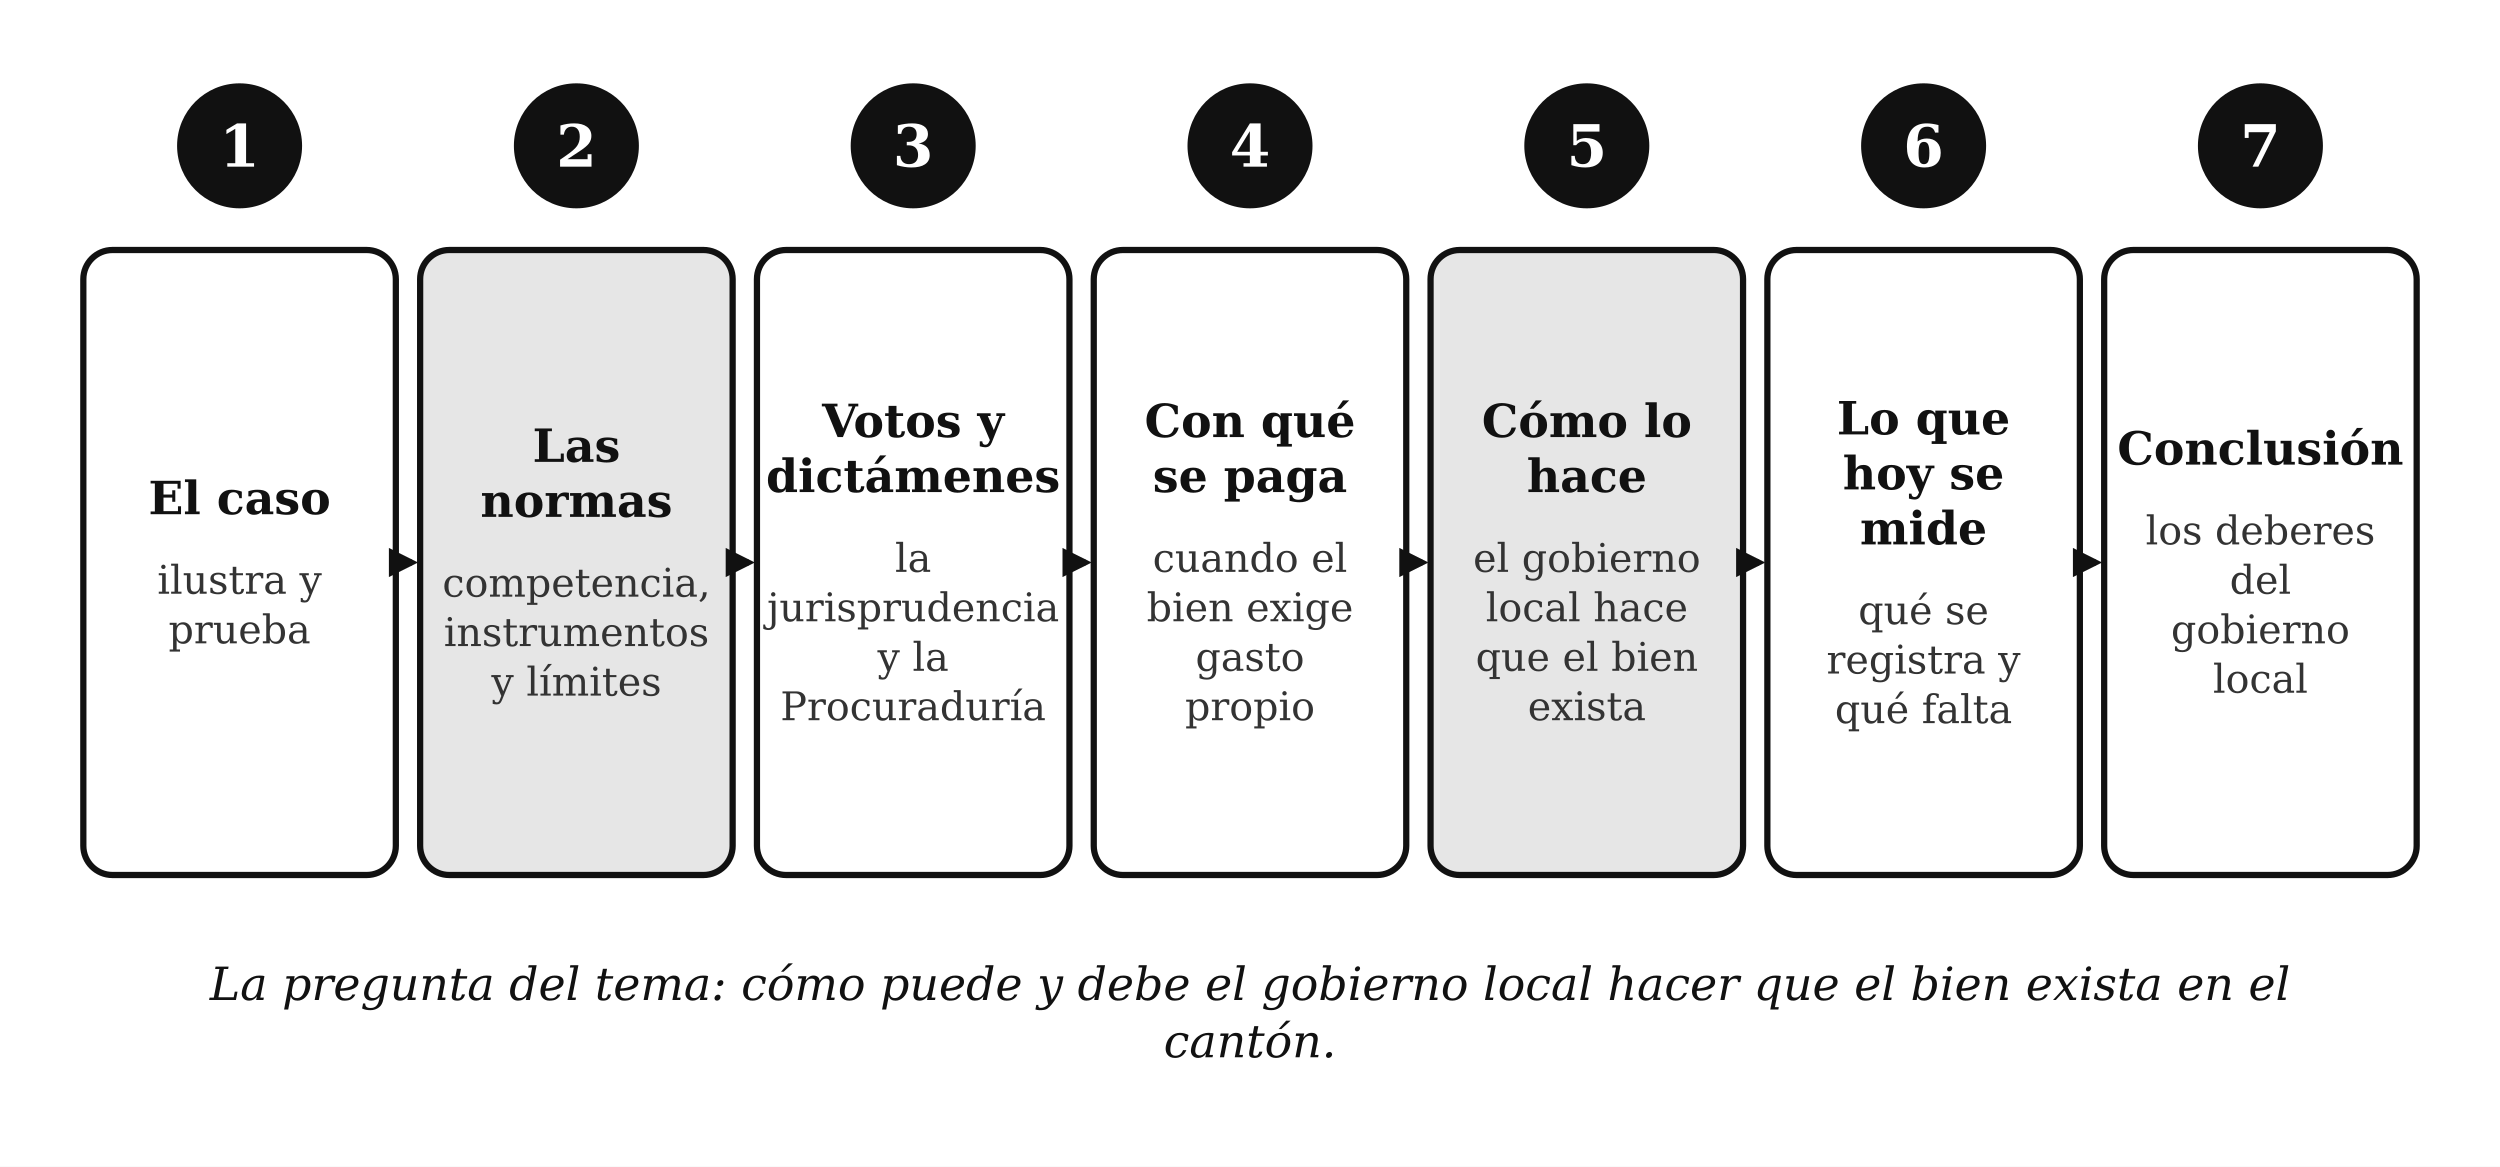
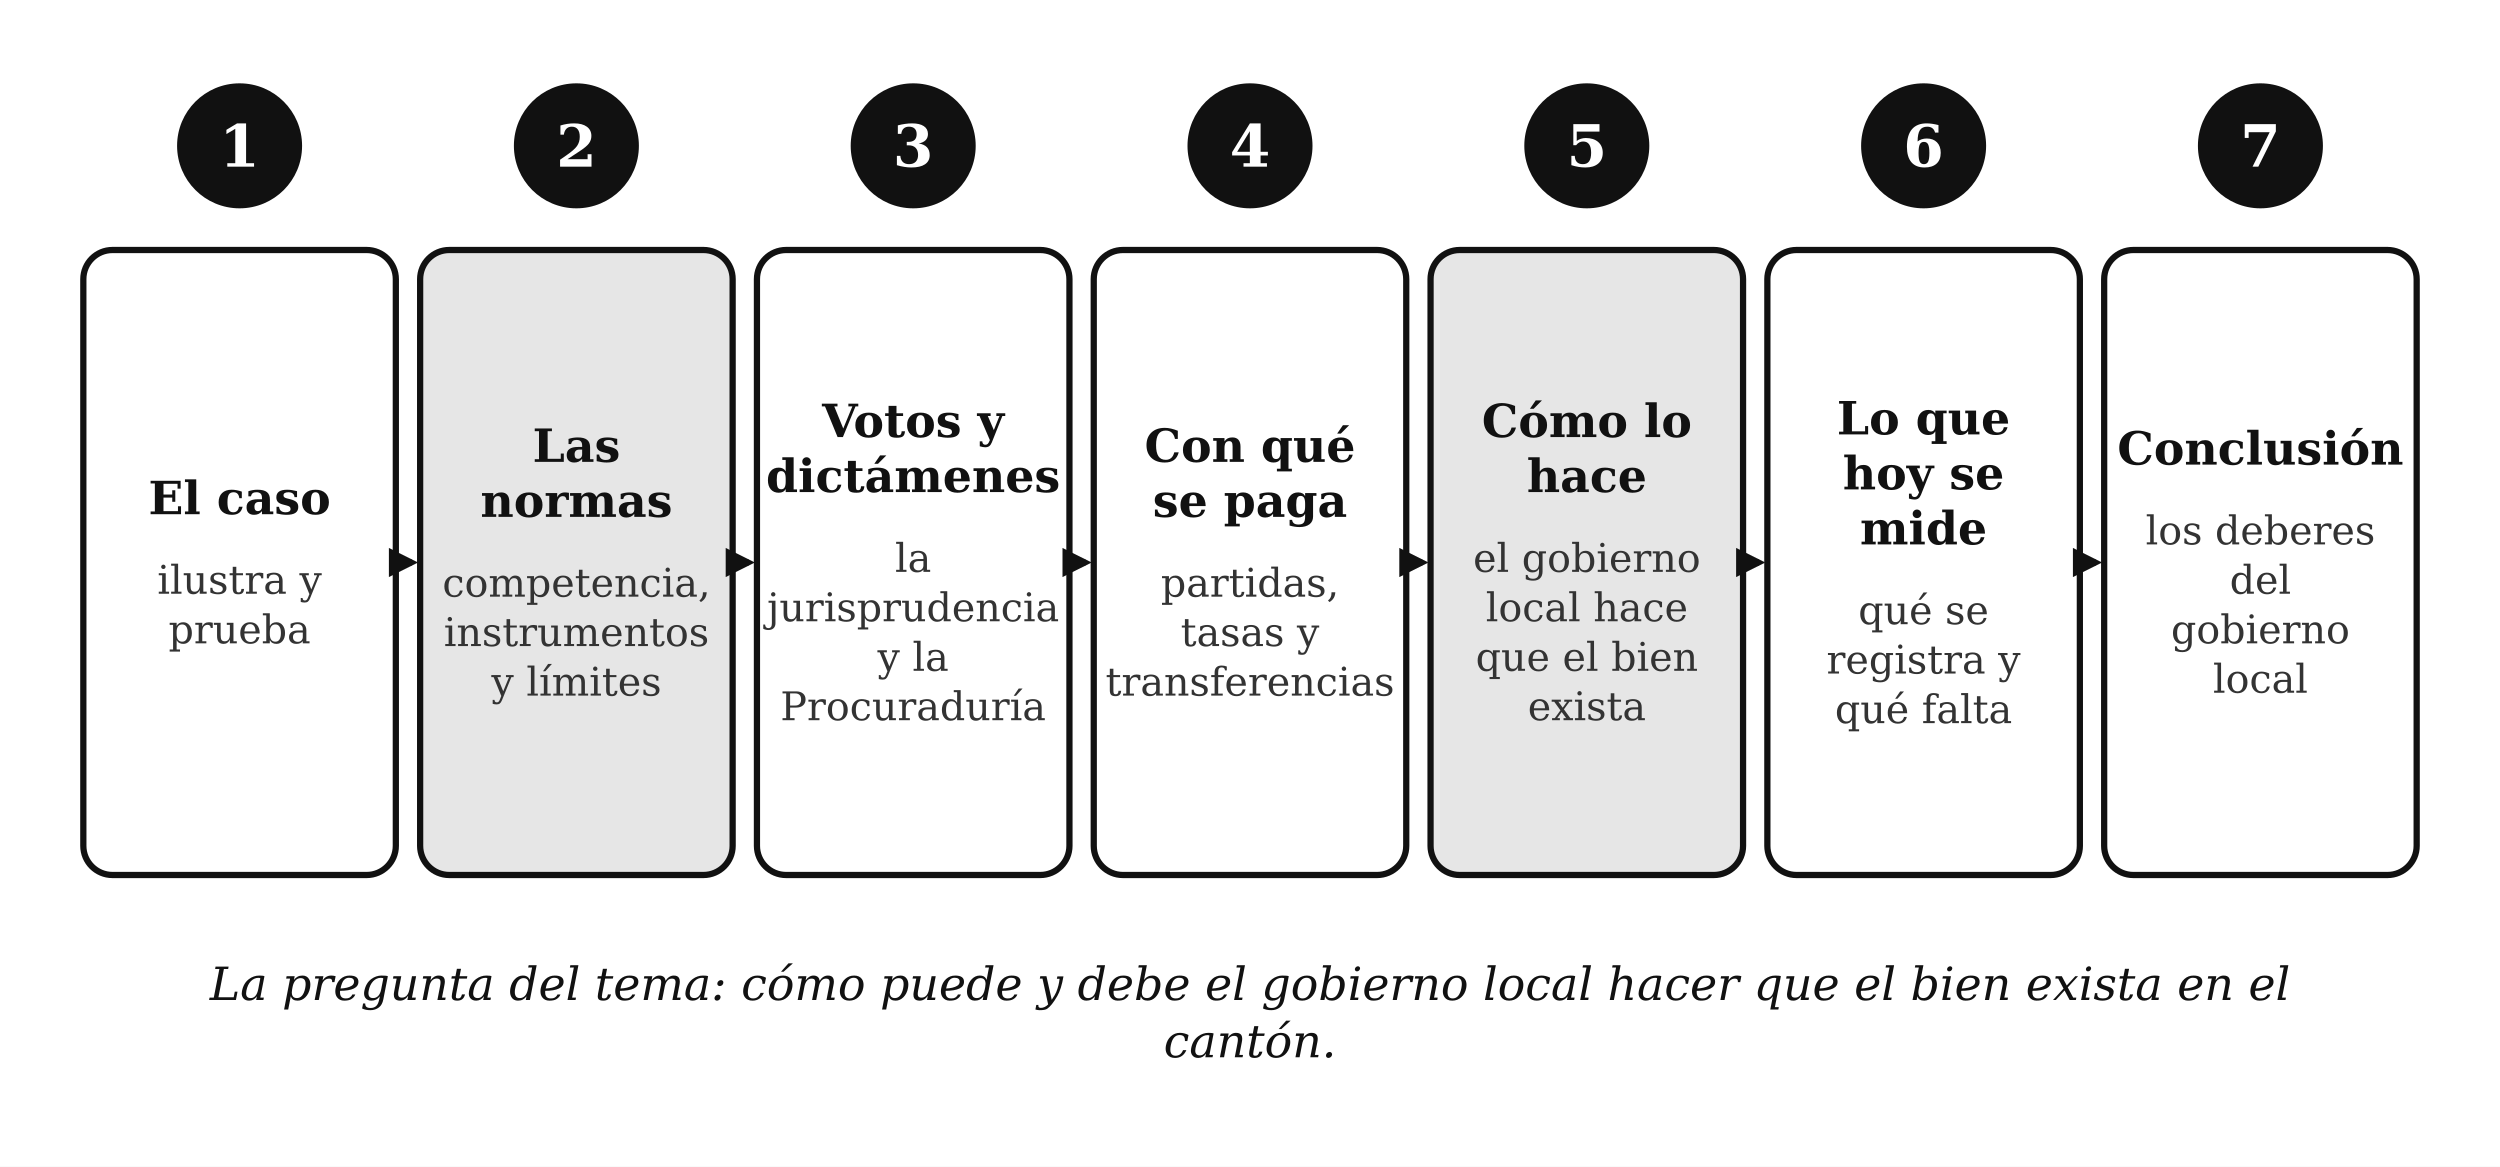
<svg xmlns="http://www.w3.org/2000/svg" width="1200" height="560" viewBox="0 0 1200 560" font-family="DejaVu Serif, serif">
  <defs>
    <marker id="ar" markerWidth="14" markerHeight="14" refX="11" refY="7" orient="auto" markerUnits="userSpaceOnUse">
      <path d="M0,0 L14,7 L0,14 Z" fill="#111" />
    </marker>
  </defs>
  <rect width="100%" height="100%" fill="white" />
  <circle cx="115.0" cy="70" r="30" fill="#111" />
  <text x="115.0" y="80.0" font-size="28" font-weight="bold" font-style="normal" text-anchor="middle" fill="white">1</text>
  <rect x="40.0" y="120" width="150" height="300" rx="14" fill="white" stroke="#111" stroke-width="3" />
  <text x="115.0" y="246.8" font-size="22" font-weight="bold" font-style="normal" text-anchor="middle" fill="#111">El caso</text>
  <text x="115.0" y="285.0" font-size="19" font-weight="normal" font-style="normal" text-anchor="middle" fill="#333">ilustra y</text>
  <text x="115.0" y="308.8" font-size="19" font-weight="normal" font-style="normal" text-anchor="middle" fill="#333">prueba</text>
  <line x1="194.0" y1="270" x2="197.667" y2="270" stroke="#111" stroke-width="3" marker-end="url(#ar)" />
  <circle cx="276.667" cy="70" r="30" fill="#111" />
  <text x="276.7" y="80.0" font-size="28" font-weight="bold" font-style="normal" text-anchor="middle" fill="white">2</text>
  <rect x="201.667" y="120" width="150" height="300" rx="14" fill="#e6e6e6" stroke="#111" stroke-width="3" />
  <text x="276.7" y="221.7" font-size="22" font-weight="bold" font-style="normal" text-anchor="middle" fill="#111">Las</text>
  <text x="276.7" y="248.1" font-size="22" font-weight="bold" font-style="normal" text-anchor="middle" fill="#111">normas</text>
  <text x="276.7" y="286.4" font-size="19" font-weight="normal" font-style="normal" text-anchor="middle" fill="#333">competencia,</text>
  <text x="276.7" y="310.1" font-size="19" font-weight="normal" font-style="normal" text-anchor="middle" fill="#333">instrumentos</text>
  <text x="276.7" y="333.9" font-size="19" font-weight="normal" font-style="normal" text-anchor="middle" fill="#333">y límites</text>
  <line x1="355.667" y1="270" x2="359.333" y2="270" stroke="#111" stroke-width="3" marker-end="url(#ar)" />
  <circle cx="438.333" cy="70" r="30" fill="#111" />
  <text x="438.3" y="80.0" font-size="28" font-weight="bold" font-style="normal" text-anchor="middle" fill="white">3</text>
  <rect x="363.333" y="120" width="150" height="300" rx="14" fill="white" stroke="#111" stroke-width="3" />
  <text x="438.3" y="209.8" font-size="22" font-weight="bold" font-style="normal" text-anchor="middle" fill="#111">Votos y</text>
  <text x="438.3" y="236.2" font-size="22" font-weight="bold" font-style="normal" text-anchor="middle" fill="#111">dictámenes</text>
  <text x="438.3" y="274.5" font-size="19" font-weight="normal" font-style="normal" text-anchor="middle" fill="#333">la</text>
  <text x="438.3" y="298.2" font-size="19" font-weight="normal" font-style="normal" text-anchor="middle" fill="#333">jurisprudencia</text>
  <text x="438.3" y="322.0" font-size="19" font-weight="normal" font-style="normal" text-anchor="middle" fill="#333">y la</text>
  <text x="438.3" y="345.7" font-size="19" font-weight="normal" font-style="normal" text-anchor="middle" fill="#333">Procuraduría</text>
  <line x1="517.333" y1="270" x2="521" y2="270" stroke="#111" stroke-width="3" marker-end="url(#ar)" />
  <circle cx="600.0" cy="70" r="30" fill="#111" />
  <text x="600.0" y="80.0" font-size="28" font-weight="bold" font-style="normal" text-anchor="middle" fill="white">4</text>
  <rect x="525.0" y="120" width="150" height="300" rx="14" fill="white" stroke="#111" stroke-width="3" />
-   <text x="600.0" y="209.8" font-size="22" font-weight="bold" font-style="normal" text-anchor="middle" fill="#111">Con qué</text>
-   <text x="600.0" y="236.2" font-size="22" font-weight="bold" font-style="normal" text-anchor="middle" fill="#111">se paga</text>
-   <text x="600.0" y="274.5" font-size="19" font-weight="normal" font-style="normal" text-anchor="middle" fill="#333">cuando el</text>
-   <text x="600.0" y="298.2" font-size="19" font-weight="normal" font-style="normal" text-anchor="middle" fill="#333">bien exige</text>
-   <text x="600.0" y="322.0" font-size="19" font-weight="normal" font-style="normal" text-anchor="middle" fill="#333">gasto</text>
-   <text x="600.0" y="345.7" font-size="19" font-weight="normal" font-style="normal" text-anchor="middle" fill="#333">propio</text>
+   <text x="600.0" y="221.7" font-size="22" font-weight="bold" font-style="normal" text-anchor="middle" fill="#111">Con qué</text>
+   <text x="600.0" y="248.1" font-size="22" font-weight="bold" font-style="normal" text-anchor="middle" fill="#111">se paga</text>
+   <text x="600.0" y="286.4" font-size="19" font-weight="normal" font-style="normal" text-anchor="middle" fill="#333">partidas,</text>
+   <text x="600.0" y="310.1" font-size="19" font-weight="normal" font-style="normal" text-anchor="middle" fill="#333">tasas y</text>
+   <text x="600.0" y="333.9" font-size="19" font-weight="normal" font-style="normal" text-anchor="middle" fill="#333">transferencias</text>
  <line x1="679.0" y1="270" x2="682.667" y2="270" stroke="#111" stroke-width="3" marker-end="url(#ar)" />
  <circle cx="761.667" cy="70" r="30" fill="#111" />
  <text x="761.7" y="80.0" font-size="28" font-weight="bold" font-style="normal" text-anchor="middle" fill="white">5</text>
  <rect x="686.667" y="120" width="150" height="300" rx="14" fill="#e6e6e6" stroke="#111" stroke-width="3" />
  <text x="761.7" y="209.8" font-size="22" font-weight="bold" font-style="normal" text-anchor="middle" fill="#111">Cómo lo</text>
  <text x="761.7" y="236.2" font-size="22" font-weight="bold" font-style="normal" text-anchor="middle" fill="#111">hace</text>
  <text x="761.7" y="274.5" font-size="19" font-weight="normal" font-style="normal" text-anchor="middle" fill="#333">el gobierno</text>
  <text x="761.7" y="298.2" font-size="19" font-weight="normal" font-style="normal" text-anchor="middle" fill="#333">local hace</text>
  <text x="761.7" y="322.0" font-size="19" font-weight="normal" font-style="normal" text-anchor="middle" fill="#333">que el bien</text>
  <text x="761.7" y="345.7" font-size="19" font-weight="normal" font-style="normal" text-anchor="middle" fill="#333">exista</text>
  <line x1="840.667" y1="270" x2="844.333" y2="270" stroke="#111" stroke-width="3" marker-end="url(#ar)" />
  <circle cx="923.333" cy="70" r="30" fill="#111" />
  <text x="923.3" y="80.0" font-size="28" font-weight="bold" font-style="normal" text-anchor="middle" fill="white">6</text>
  <rect x="848.333" y="120" width="150" height="300" rx="14" fill="white" stroke="#111" stroke-width="3" />
  <text x="923.3" y="208.5" font-size="22" font-weight="bold" font-style="normal" text-anchor="middle" fill="#111">Lo que</text>
  <text x="923.3" y="234.9" font-size="22" font-weight="bold" font-style="normal" text-anchor="middle" fill="#111">hoy se</text>
  <text x="923.3" y="261.3" font-size="22" font-weight="bold" font-style="normal" text-anchor="middle" fill="#111">mide</text>
  <text x="923.3" y="299.6" font-size="19" font-weight="normal" font-style="normal" text-anchor="middle" fill="#333">qué se</text>
  <text x="923.3" y="323.3" font-size="19" font-weight="normal" font-style="normal" text-anchor="middle" fill="#333">registra y</text>
  <text x="923.3" y="347.1" font-size="19" font-weight="normal" font-style="normal" text-anchor="middle" fill="#333">qué falta</text>
  <line x1="1002.333" y1="270" x2="1006" y2="270" stroke="#111" stroke-width="3" marker-end="url(#ar)" />
  <circle cx="1085.0" cy="70" r="30" fill="#111" />
  <text x="1085.0" y="80.0" font-size="28" font-weight="bold" font-style="normal" text-anchor="middle" fill="white">7</text>
  <rect x="1010.0" y="120" width="150" height="300" rx="14" fill="white" stroke="#111" stroke-width="3" />
  <text x="1085.0" y="223.0" font-size="22" font-weight="bold" font-style="normal" text-anchor="middle" fill="#111">Conclusión</text>
  <text x="1085.0" y="261.3" font-size="19" font-weight="normal" font-style="normal" text-anchor="middle" fill="#333">los deberes</text>
  <text x="1085.0" y="285.0" font-size="19" font-weight="normal" font-style="normal" text-anchor="middle" fill="#333">del</text>
  <text x="1085.0" y="308.8" font-size="19" font-weight="normal" font-style="normal" text-anchor="middle" fill="#333">gobierno</text>
  <text x="1085.0" y="332.5" font-size="19" font-weight="normal" font-style="normal" text-anchor="middle" fill="#333">local</text>
  <text x="600.0" y="480.0" font-size="22" font-weight="normal" font-style="italic" text-anchor="middle" fill="#111">La pregunta del tema: cómo puede y debe el gobierno local hacer que el bien exista en el</text>
  <text x="600.0" y="507.5" font-size="22" font-weight="normal" font-style="italic" text-anchor="middle" fill="#111">cantón.</text>
</svg>
